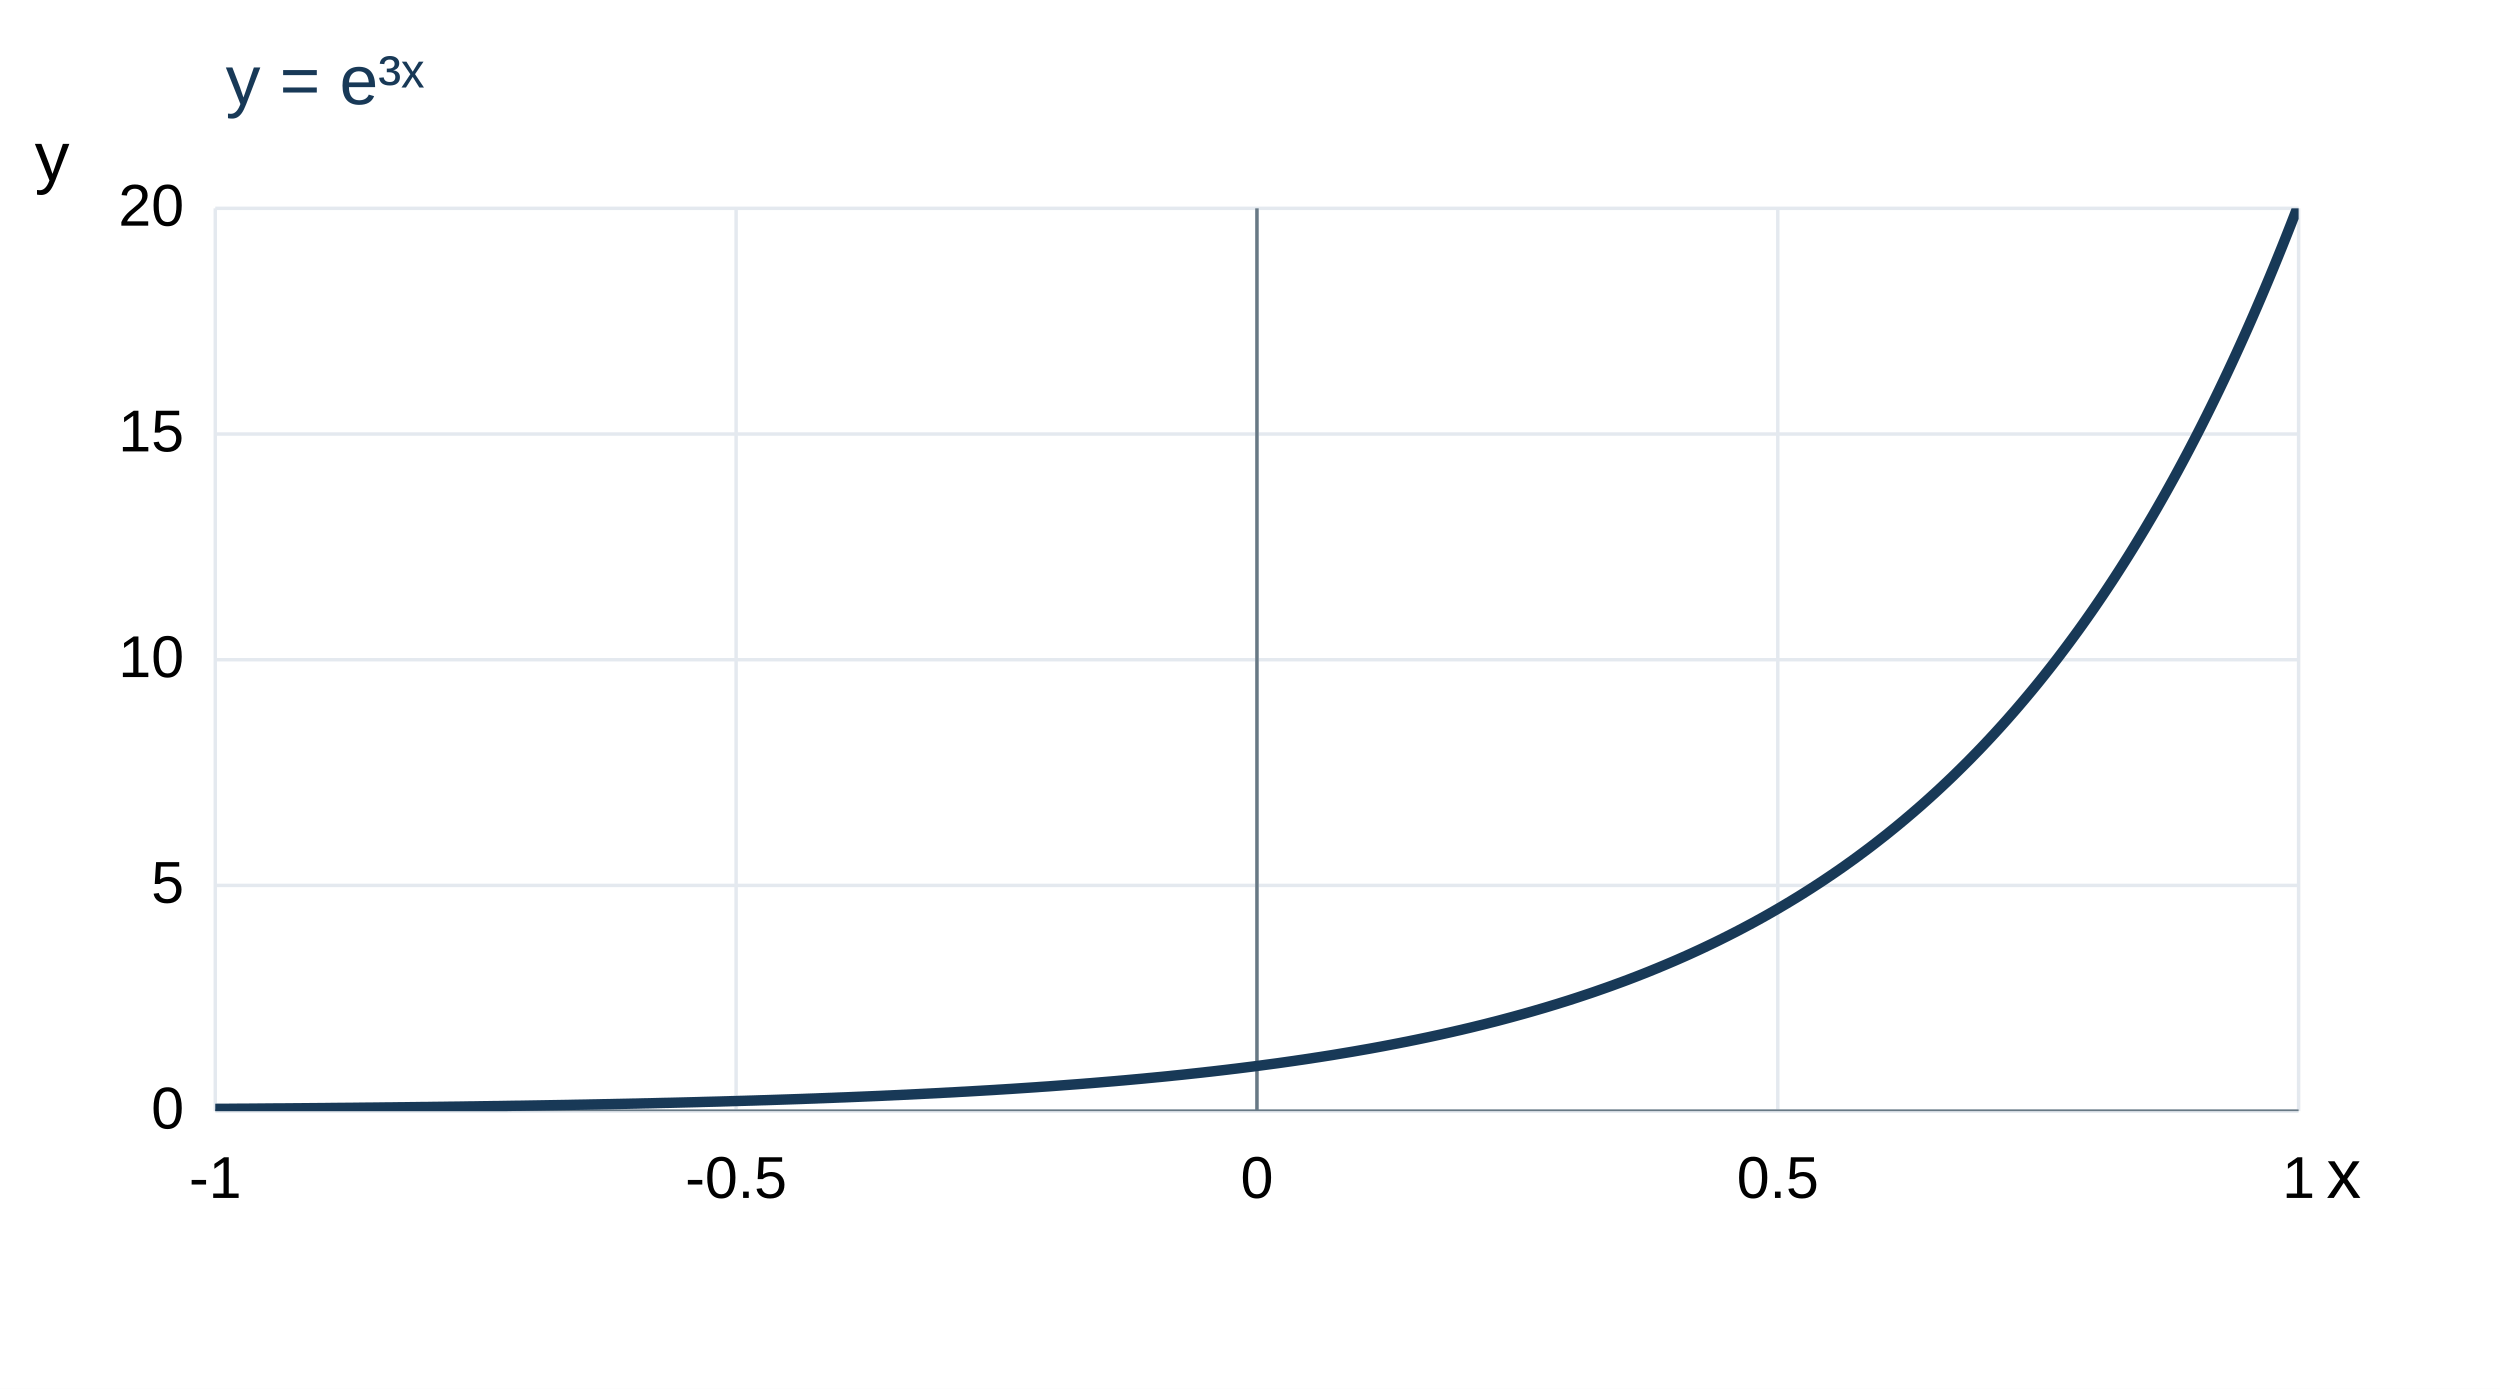
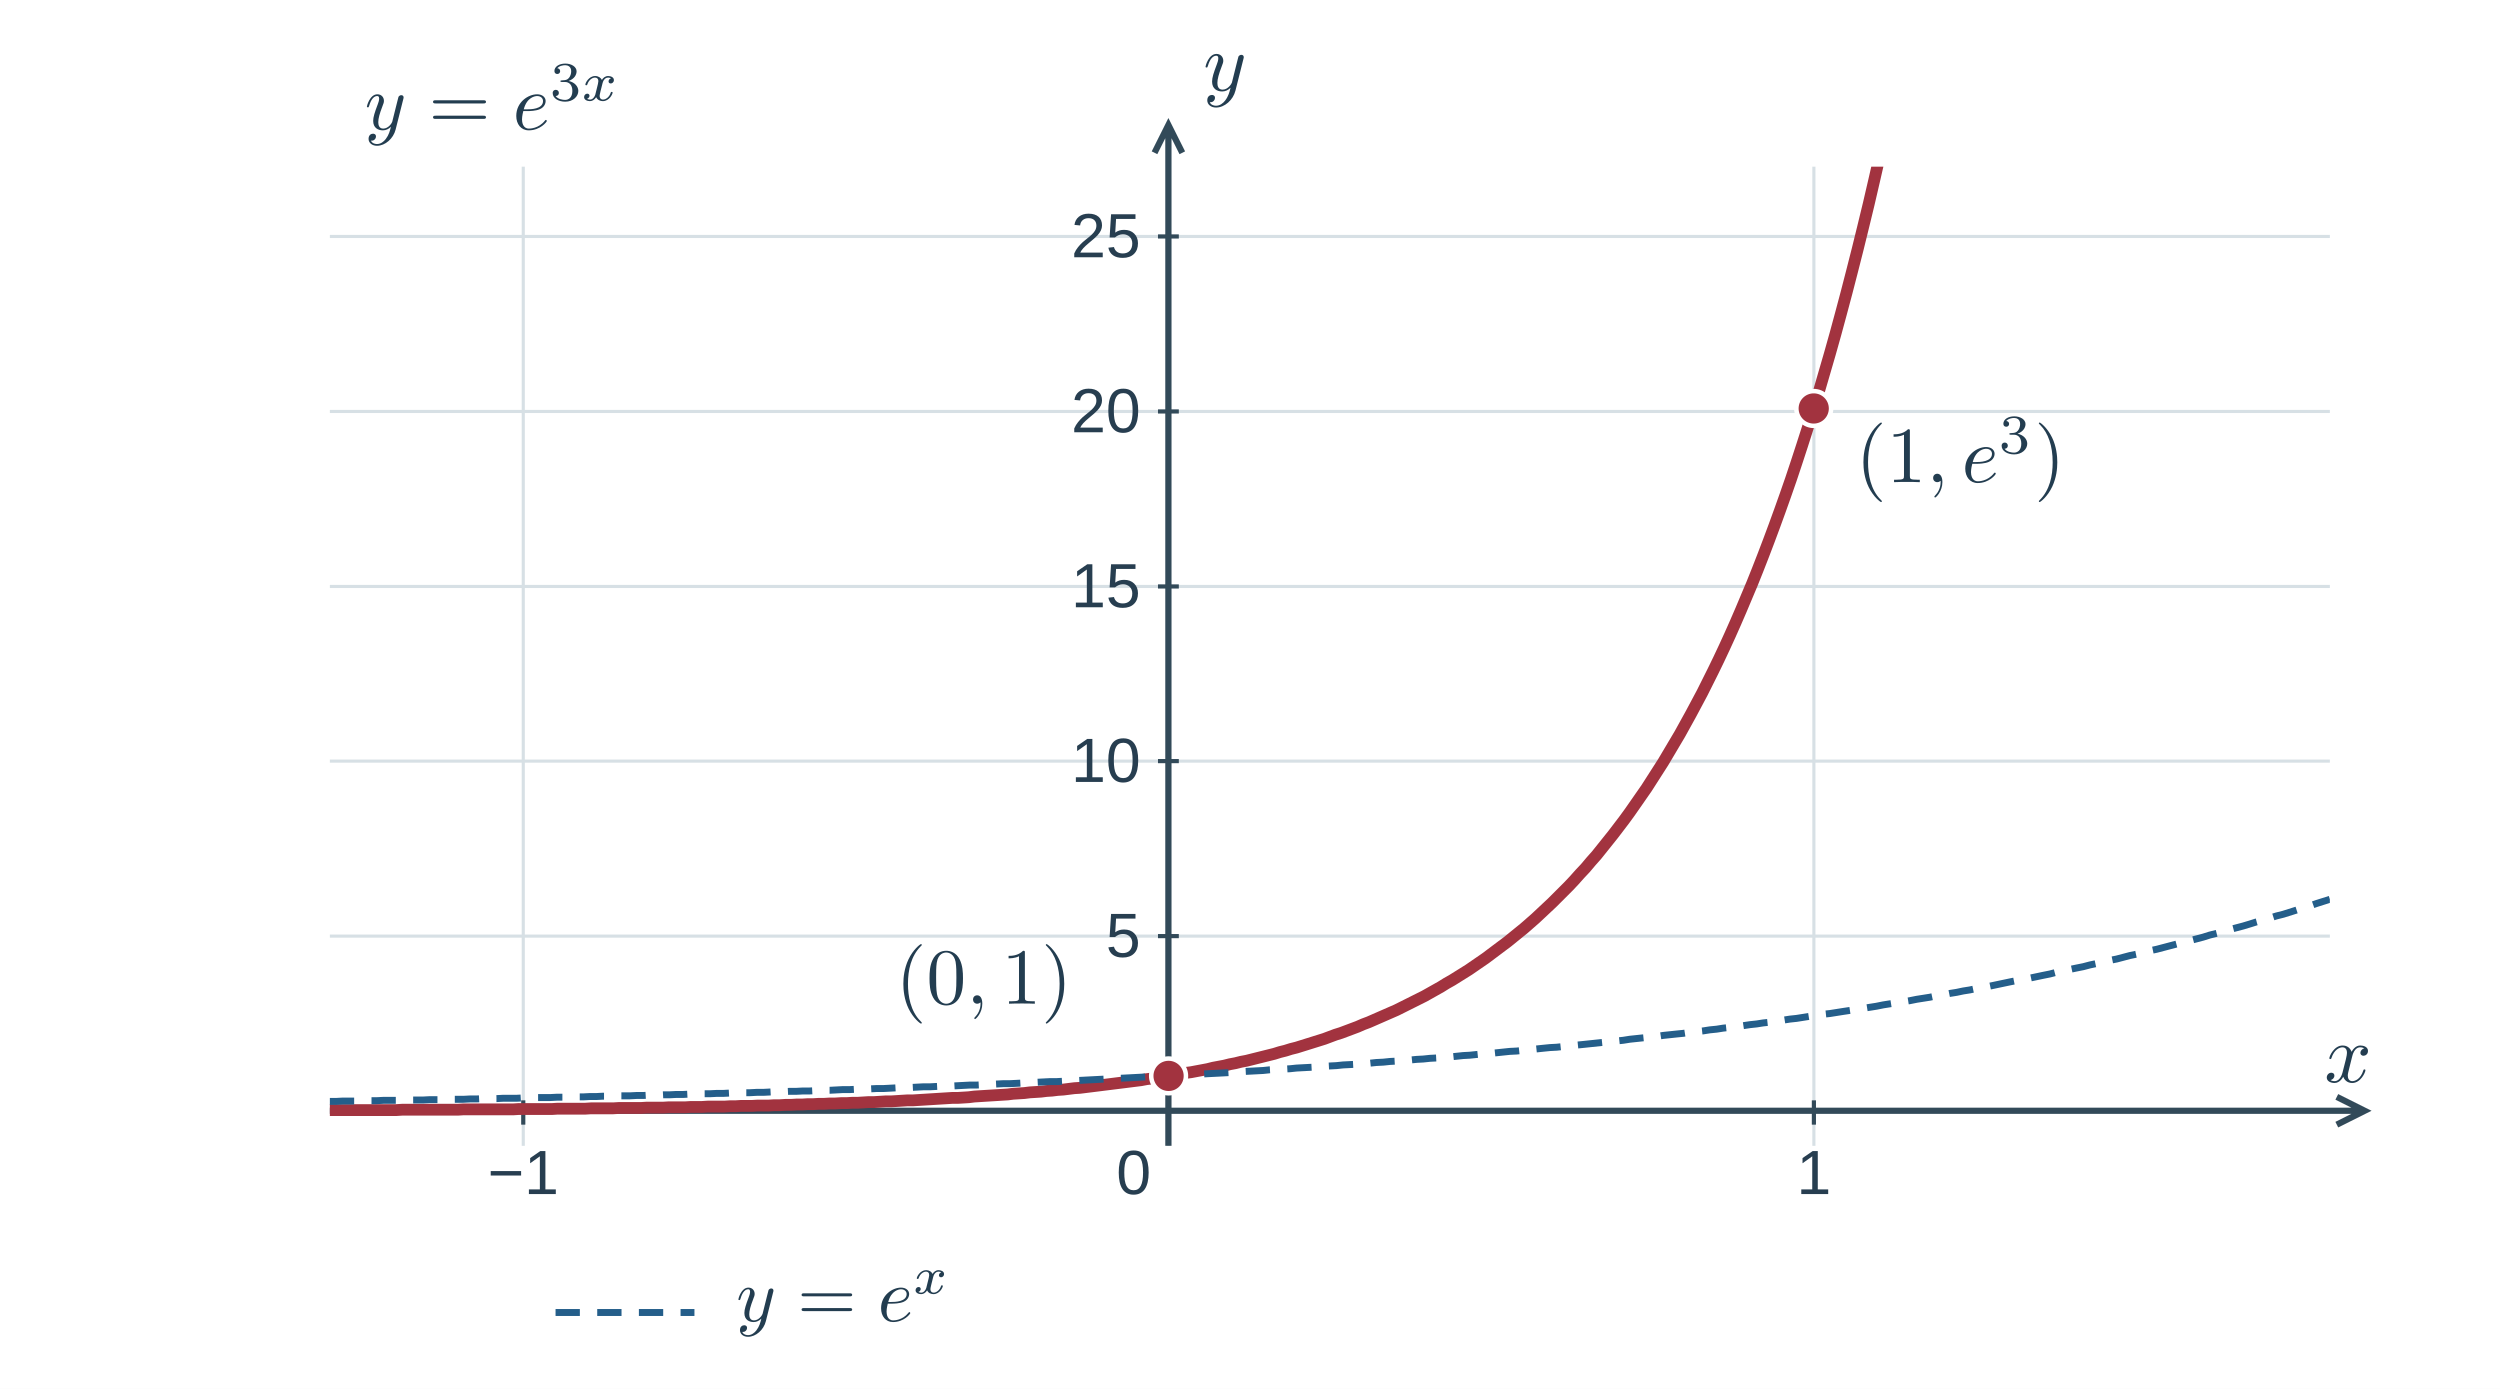
- <svg xmlns="http://www.w3.org/2000/svg" viewBox="0 0 720 400">
+ <svg xmlns="http://www.w3.org/2000/svg" xmlns:xlink="http://www.w3.org/1999/xlink" viewBox="0 0 720 400" role="img">
  <rect width="720" height="400" fill="white" />
  <defs>
    <clipPath id="plot">
-       <rect x="62" y="60" width="600" height="260" />
+       <rect x="95" y="48" width="576" height="282" />
    </clipPath>
  </defs>
-   <path d="M62.0 60 V320 M62 320.0 H662" stroke="#e4e9ef" />
-   <text x="62.0" y="345" text-anchor="middle" font-family="Arial" font-size="17">-1</text>
-   <text x="53" y="325.0" text-anchor="end" font-family="Arial" font-size="17">0</text>
-   <path d="M212.0 60 V320 M62 255.0 H662" stroke="#e4e9ef" />
-   <text x="212.0" y="345" text-anchor="middle" font-family="Arial" font-size="17">-0.5</text>
-   <text x="53" y="260.0" text-anchor="end" font-family="Arial" font-size="17">5</text>
-   <path d="M362.0 60 V320 M62 190.0 H662" stroke="#e4e9ef" />
-   <text x="362.0" y="345" text-anchor="middle" font-family="Arial" font-size="17">0</text>
-   <text x="53" y="195.0" text-anchor="end" font-family="Arial" font-size="17">10</text>
-   <path d="M512.0 60 V320 M62 125.0 H662" stroke="#e4e9ef" />
-   <text x="512.0" y="345" text-anchor="middle" font-family="Arial" font-size="17">0.5</text>
-   <text x="53" y="130.0" text-anchor="end" font-family="Arial" font-size="17">15</text>
-   <path d="M662.0 60 V320 M62 60.0 H662" stroke="#e4e9ef" />
-   <text x="662.0" y="345" text-anchor="middle" font-family="Arial" font-size="17">1</text>
-   <text x="53" y="65.0" text-anchor="end" font-family="Arial" font-size="17">20</text>
+   <path d="M150.7 48V330" stroke="#d7e0e5" stroke-width="0.9" fill="none" />
+   <path d="M336.5 48V330" stroke="#d7e0e5" stroke-width="0.9" fill="none" />
+   <path d="M522.4 48V330" stroke="#d7e0e5" stroke-width="0.9" fill="none" />
+   <path d="M95 319.9H671" stroke="#d7e0e5" stroke-width="0.9" fill="none" />
+   <path d="M95 269.6H671" stroke="#d7e0e5" stroke-width="0.9" fill="none" />
+   <path d="M95 219.2H671" stroke="#d7e0e5" stroke-width="0.9" fill="none" />
+   <path d="M95 168.9H671" stroke="#d7e0e5" stroke-width="0.9" fill="none" />
+   <path d="M95 118.5H671" stroke="#d7e0e5" stroke-width="0.9" fill="none" />
+   <path d="M95 68.1H671" stroke="#d7e0e5" stroke-width="0.9" fill="none" />
+   <path d="M95 319.9H681m-8 -4 8 4 -8 4M336.5 330V36m-4 8 4 -8 4 8" stroke="#324a59" stroke-width="1.8" fill="none" />
+   <path d="M150.7 316.9v7" stroke="#324a59" stroke-width="1.2" fill="none" />
+   <text x="150.7" y="343.9" text-anchor="middle" font-family="Arial, sans-serif" font-size="18" fill="#273e50">−1</text>
+   <path d="M336.5 316.9v7" stroke="#324a59" stroke-width="1.2" fill="none" />
+   <text x="326.5" y="343.9" text-anchor="middle" font-family="Arial, sans-serif" font-size="18" fill="#273e50">0</text>
+   <path d="M522.4 316.9v7" stroke="#324a59" stroke-width="1.2" fill="none" />
+   <text x="522.4" y="343.9" text-anchor="middle" font-family="Arial, sans-serif" font-size="18" fill="#273e50">1</text>
+   <path d="M333.5 269.6h6" stroke="#324a59" stroke-width="1.2" fill="none" />
+   <text x="328.5" y="275.6" text-anchor="end" font-family="Arial, sans-serif" font-size="18" fill="#273e50">5</text>
+   <path d="M333.5 219.2h6" stroke="#324a59" stroke-width="1.2" fill="none" />
+   <text x="328.5" y="225.2" text-anchor="end" font-family="Arial, sans-serif" font-size="18" fill="#273e50">10</text>
+   <path d="M333.5 168.9h6" stroke="#324a59" stroke-width="1.2" fill="none" />
+   <text x="328.5" y="174.9" text-anchor="end" font-family="Arial, sans-serif" font-size="18" fill="#273e50">15</text>
+   <path d="M333.5 118.5h6" stroke="#324a59" stroke-width="1.2" fill="none" />
+   <text x="328.5" y="124.5" text-anchor="end" font-family="Arial, sans-serif" font-size="18" fill="#273e50">20</text>
+   <path d="M333.5 68.1h6" stroke="#324a59" stroke-width="1.2" fill="none" />
+   <text x="328.5" y="74.1" text-anchor="end" font-family="Arial, sans-serif" font-size="18" fill="#273e50">25</text>
+   <svg x="669.4" y="301.1" width="12.6" height="10.8" viewBox="76.712 58.361 5.25 4.513" fill="#233d50">
+     <defs>
+       <path id="m30-g2-120" d="M3.328-3.009C3.387-3.268 3.616-4.184 4.314-4.184C4.364-4.184 4.603-4.184 4.812-4.055C4.533-4.005 4.334-3.756 4.334-3.517C4.334-3.357 4.443-3.168 4.712-3.168C4.932-3.168 5.25-3.347 5.25-3.746C5.25-4.264 4.663-4.403 4.324-4.403C3.746-4.403 3.397-3.875 3.278-3.646C3.029-4.304 2.491-4.403 2.202-4.403C1.166-4.403 .598-3.118 .598-2.869C.598-2.77 .697-2.77 .717-2.77C.797-2.77 .827-2.79 .847-2.879C1.186-3.935 1.843-4.184 2.182-4.184C2.371-4.184 2.72-4.095 2.72-3.517C2.72-3.208 2.55-2.54 2.182-1.146C2.022-.528 1.674-.11 1.235-.11C1.176-.11 .946-.11 .737-.239C.986-.289 1.205-.498 1.205-.777C1.205-1.046 .986-1.126 .837-1.126C.538-1.126 .289-.867 .289-.548C.289-.09 .787 .11 1.225 .11C1.883 .11 2.242-.588 2.271-.648C2.391-.279 2.75 .11 3.347 .11C4.374 .11 4.941-1.176 4.941-1.425C4.941-1.524 4.852-1.524 4.822-1.524C4.732-1.524 4.712-1.484 4.692-1.415C4.364-.349 3.686-.11 3.367-.11C2.979-.11 2.819-.428 2.819-.767C2.819-.986 2.879-1.205 2.989-1.644L3.328-3.009Z" />
+     </defs>
+     <g id="m30-page1">
+       <use x="76.712" y="62.765" xlink:href="#m30-g2-120" />
+     </g>
+   </svg>
+   <svg x="346.5" y="15.5" width="11.7" height="15.5" viewBox="76.712 58.361 4.882 6.446" fill="#233d50">
+     <defs>
+       <path id="m31-g2-121" d="M4.842-3.796C4.882-3.935 4.882-3.955 4.882-4.025C4.882-4.204 4.742-4.294 4.593-4.294C4.493-4.294 4.334-4.234 4.244-4.085C4.224-4.035 4.144-3.726 4.105-3.547C4.035-3.288 3.965-3.019 3.905-2.75L3.457-.956C3.417-.807 2.989-.11 2.331-.11C1.823-.11 1.714-.548 1.714-.917C1.714-1.375 1.883-1.993 2.222-2.869C2.381-3.278 2.421-3.387 2.421-3.587C2.421-4.035 2.102-4.403 1.604-4.403C.658-4.403 .289-2.959 .289-2.869C.289-2.77 .389-2.77 .408-2.77C.508-2.77 .518-2.79 .568-2.949C.837-3.885 1.235-4.184 1.574-4.184C1.654-4.184 1.823-4.184 1.823-3.866C1.823-3.616 1.724-3.357 1.654-3.168C1.255-2.112 1.076-1.544 1.076-1.076C1.076-.189 1.704 .11 2.291 .11C2.68 .11 3.019-.06 3.298-.339C3.168 .179 3.049 .667 2.65 1.196C2.391 1.534 2.012 1.823 1.554 1.823C1.415 1.823 .966 1.793 .797 1.405C.956 1.405 1.086 1.405 1.225 1.285C1.325 1.196 1.425 1.066 1.425 .877C1.425 .568 1.156 .528 1.056 .528C.827 .528 .498 .687 .498 1.176C.498 1.674 .936 2.042 1.554 2.042C2.58 2.042 3.606 1.136 3.885 .01L4.842-3.796Z" />
+     </defs>
+     <g id="m31-page2">
+       <use x="76.712" y="62.765" xlink:href="#m31-g2-121" />
+     </g>
+   </svg>
  <g clip-path="url(#plot)">
-     <path d="M62 320.0 H662 M362.0 320 V60" stroke="#687985" />
-     <polyline points="62.00,319.35 63.20,319.34 64.40,319.34 65.60,319.33 66.80,319.32 68.00,319.31 69.20,319.30 70.40,319.30 71.60,319.29 72.80,319.28 74.00,319.27 75.20,319.26 76.40,319.25 77.60,319.24 78.80,319.23 80.00,319.23 81.20,319.22 82.40,319.21 83.60,319.20 84.80,319.19 86.00,319.18 87.20,319.17 88.40,319.16 89.60,319.15 90.80,319.14 92.00,319.13 93.20,319.12 94.40,319.11 95.60,319.09 96.80,319.08 98.00,319.07 99.20,319.06 100.40,319.05 101.60,319.04 102.80,319.03 104.00,319.01 105.20,319.00 106.40,318.99 107.60,318.98 108.80,318.97 110.00,318.95 111.20,318.94 112.40,318.93 113.60,318.92 114.80,318.90 116.00,318.89 117.20,318.88 118.40,318.86 119.60,318.85 120.80,318.83 122.00,318.82 123.20,318.81 124.40,318.79 125.60,318.78 126.80,318.76 128.00,318.75 129.20,318.73 130.40,318.72 131.60,318.70 132.80,318.69 134.00,318.67 135.20,318.65 136.40,318.64 137.60,318.62 138.80,318.60 140.00,318.59 141.20,318.57 142.40,318.55 143.60,318.54 144.80,318.52 146.00,318.50 147.20,318.48 148.40,318.46 149.60,318.45 150.80,318.43 152.00,318.41 153.20,318.39 154.40,318.37 155.60,318.35 156.80,318.33 158.00,318.31 159.20,318.29 160.40,318.27 161.60,318.25 162.80,318.23 164.00,318.21 165.20,318.18 166.40,318.16 167.60,318.14 168.80,318.12 170.00,318.09 171.20,318.07 172.40,318.05 173.60,318.02 174.80,318.00 176.00,317.98 177.20,317.95 178.40,317.93 179.60,317.90 180.80,317.88 182.00,317.85 183.20,317.83 184.40,317.80 185.60,317.77 186.80,317.75 188.00,317.72 189.20,317.69 190.40,317.66 191.60,317.63 192.80,317.61 194.00,317.58 195.20,317.55 196.40,317.52 197.60,317.49 198.80,317.46 200.00,317.43 201.20,317.40 202.40,317.36 203.60,317.33 204.80,317.30 206.00,317.27 207.20,317.24 208.40,317.20 209.60,317.17 210.80,317.13 212.00,317.10 213.20,317.06 214.40,317.03 215.60,316.99 216.80,316.96 218.00,316.92 219.20,316.88 220.40,316.85 221.60,316.81 222.80,316.77 224.00,316.73 225.20,316.69 226.40,316.65 227.60,316.61 228.80,316.57 230.00,316.53 231.20,316.49 232.40,316.44 233.60,316.40 234.80,316.36 236.00,316.31 237.20,316.27 238.40,316.22 239.60,316.18 240.80,316.13 242.00,316.08 243.20,316.04 244.40,315.99 245.60,315.94 246.80,315.89 248.00,315.84 249.20,315.79 250.40,315.74 251.60,315.69 252.80,315.64 254.00,315.59 255.20,315.53 256.40,315.48 257.60,315.42 258.80,315.37 260.00,315.31 261.20,315.26 262.40,315.20 263.60,315.14 264.80,315.08 266.00,315.02 267.20,314.96 268.40,314.90 269.60,314.84 270.80,314.78 272.00,314.71 273.20,314.65 274.40,314.59 275.60,314.52 276.80,314.45 278.00,314.39 279.20,314.32 280.40,314.25 281.60,314.18 282.80,314.11 284.00,314.04 285.20,313.97 286.40,313.90 287.60,313.82 288.80,313.75 290.00,313.67 291.20,313.60 292.40,313.52 293.60,313.44 294.80,313.36 296.00,313.28 297.20,313.20 298.40,313.12 299.60,313.03 300.80,312.95 302.00,312.87 303.20,312.78 304.40,312.69 305.60,312.60 306.80,312.51 308.00,312.42 309.20,312.33 310.40,312.24 311.60,312.15 312.80,312.05 314.00,311.96 315.20,311.86 316.40,311.76 317.60,311.66 318.80,311.56 320.00,311.46 321.20,311.36 322.40,311.25 323.60,311.15 324.80,311.04 326.00,310.93 327.20,310.82 328.40,310.71 329.60,310.60 330.80,310.48 332.00,310.37 333.20,310.25 334.40,310.14 335.60,310.02 336.80,309.90 338.00,309.77 339.20,309.65 340.40,309.53 341.60,309.40 342.80,309.27 344.00,309.14 345.20,309.01 346.40,308.88 347.60,308.74 348.80,308.61 350.00,308.47 351.20,308.33 352.40,308.19 353.60,308.05 354.80,307.90 356.00,307.76 357.20,307.61 358.40,307.46 359.60,307.31 360.80,307.16 362.00,307.00 363.20,306.84 364.40,306.68 365.60,306.52 366.80,306.36 368.00,306.20 369.20,306.03 370.40,305.86 371.60,305.69 372.80,305.52 374.00,305.34 375.20,305.17 376.40,304.99 377.60,304.81 378.80,304.62 380.00,304.44 381.20,304.25 382.40,304.06 383.60,303.87 384.80,303.67 386.00,303.47 387.20,303.27 388.40,303.07 389.60,302.87 390.80,302.66 392.00,302.45 393.20,302.24 394.40,302.03 395.60,301.81 396.80,301.59 398.00,301.37 399.20,301.14 400.40,300.91 401.60,300.68 402.80,300.45 404.00,300.21 405.20,299.98 406.40,299.73 407.60,299.49 408.80,299.24 410.00,298.99 411.20,298.74 412.40,298.48 413.60,298.22 414.80,297.96 416.00,297.69 417.20,297.42 418.40,297.15 419.60,296.87 420.80,296.60 422.00,296.31 423.20,296.03 424.40,295.74 425.60,295.44 426.80,295.15 428.00,294.85 429.20,294.54 430.40,294.24 431.60,293.93 432.80,293.61 434.00,293.29 435.20,292.97 436.40,292.64 437.60,292.31 438.80,291.98 440.00,291.64 441.20,291.30 442.40,290.95 443.60,290.60 444.80,290.25 446.00,289.89 447.20,289.52 448.40,289.16 449.60,288.78 450.80,288.41 452.00,288.03 453.20,287.64 454.40,287.25 455.60,286.85 456.80,286.45 458.00,286.05 459.20,285.64 460.40,285.22 461.60,284.80 462.80,284.38 464.00,283.95 465.20,283.51 466.40,283.07 467.60,282.63 468.80,282.18 470.00,281.72 471.20,281.26 472.40,280.79 473.60,280.32 474.80,279.84 476.00,279.35 477.20,278.86 478.40,278.36 479.60,277.86 480.80,277.35 482.00,276.84 483.20,276.32 484.40,275.79 485.60,275.26 486.80,274.72 488.00,274.17 489.20,273.62 490.40,273.06 491.60,272.49 492.80,271.92 494.00,271.34 495.20,270.75 496.40,270.15 497.60,269.55 498.80,268.94 500.00,268.33 501.20,267.70 502.40,267.07 503.60,266.43 504.80,265.79 506.00,265.13 507.20,264.47 508.40,263.80 509.60,263.12 510.80,262.43 512.00,261.74 513.20,261.03 514.40,260.32 515.60,259.60 516.80,258.87 518.00,258.14 519.20,257.39 520.40,256.63 521.60,255.87 522.80,255.09 524.00,254.31 525.20,253.52 526.40,252.71 527.60,251.90 528.80,251.08 530.00,250.25 531.20,249.41 532.40,248.55 533.60,247.69 534.80,246.82 536.00,245.93 537.20,245.04 538.40,244.14 539.60,243.22 540.80,242.29 542.00,241.35 543.20,240.41 544.40,239.44 545.60,238.47 546.80,237.49 548.00,236.49 549.20,235.48 550.40,234.46 551.60,233.43 552.80,232.39 554.00,231.33 555.20,230.26 556.40,229.17 557.60,228.08 558.80,226.97 560.00,225.84 561.20,224.71 562.40,223.56 563.60,222.39 564.80,221.21 566.00,220.02 567.20,218.82 568.40,217.59 569.60,216.36 570.80,215.11 572.00,213.84 573.20,212.56 574.40,211.26 575.60,209.95 576.80,208.62 578.00,207.28 579.20,205.91 580.40,204.54 581.60,203.14 582.80,201.73 584.00,200.30 585.20,198.86 586.40,197.40 587.60,195.92 588.80,194.42 590.00,192.90 591.20,191.37 592.40,189.82 593.60,188.24 594.80,186.65 596.00,185.04 597.20,183.41 598.40,181.77 599.60,180.10 600.80,178.41 602.00,176.70 603.20,174.97 604.40,173.22 605.60,171.45 606.80,169.65 608.00,167.84 609.20,166.00 610.40,164.14 611.60,162.26 612.80,160.36 614.00,158.43 615.20,156.48 616.40,154.50 617.60,152.51 618.80,150.48 620.00,148.44 621.20,146.37 622.40,144.27 623.60,142.15 624.80,140.00 626.00,137.83 627.20,135.63 628.40,133.40 629.60,131.15 630.80,128.87 632.00,126.56 633.20,124.23 634.40,121.86 635.60,119.47 636.80,117.05 638.00,114.60 639.20,112.12 640.40,109.61 641.60,107.07 642.80,104.50 644.00,101.90 645.20,99.27 646.40,96.60 647.60,93.91 648.80,91.18 650.00,88.41 651.20,85.62 652.40,82.79 653.60,79.93 654.80,77.03 656.00,74.09 657.20,71.13 658.40,68.12 659.60,65.08 660.80,62.00 662.00,58.89" fill="none" stroke="#183957" stroke-width="3" />
+     <path d="M95.0 319.7 L96.6 319.7 L98.2 319.7 L99.8 319.7 L101.4 319.7 L103.0 319.7 L104.6 319.7 L106.2 319.7 L107.8 319.7 L109.4 319.7 L111.0 319.7 L112.6 319.7 L114.2 319.7 L115.8 319.6 L117.4 319.6 L119.0 319.6 L120.6 319.6 L122.2 319.6 L123.8 319.6 L125.4 319.6 L127.0 319.6 L128.6 319.6 L130.2 319.6 L131.8 319.6 L133.4 319.5 L135.0 319.5 L136.6 319.5 L138.2 319.5 L139.8 319.5 L141.4 319.5 L143.0 319.5 L144.6 319.5 L146.2 319.5 L147.8 319.5 L149.4 319.4 L151.0 319.4 L152.6 319.4 L154.2 319.4 L155.8 319.4 L157.4 319.4 L159.0 319.4 L160.6 319.3 L162.2 319.3 L163.8 319.3 L165.4 319.3 L167.0 319.3 L168.6 319.3 L170.2 319.2 L171.8 319.2 L173.4 319.2 L175.0 319.2 L176.6 319.2 L178.2 319.1 L179.8 319.1 L181.4 319.1 L183.0 319.1 L184.6 319.1 L186.2 319.0 L187.8 319.0 L189.4 319.0 L191.0 319.0 L192.6 318.9 L194.2 318.9 L195.8 318.9 L197.4 318.9 L199.0 318.8 L200.6 318.8 L202.2 318.8 L203.8 318.7 L205.4 318.7 L207.0 318.7 L208.6 318.7 L210.2 318.6 L211.8 318.6 L213.4 318.5 L215.0 318.5 L216.6 318.5 L218.2 318.4 L219.8 318.4 L221.4 318.4 L223.0 318.3 L224.6 318.3 L226.2 318.2 L227.8 318.2 L229.4 318.1 L231.0 318.1 L232.6 318.0 L234.2 318.0 L235.8 317.9 L237.4 317.9 L239.0 317.8 L240.6 317.8 L242.2 317.7 L243.8 317.7 L245.4 317.6 L247.0 317.6 L248.6 317.5 L250.2 317.4 L251.8 317.4 L253.4 317.3 L255.0 317.2 L256.6 317.2 L258.2 317.1 L259.8 317.0 L261.4 316.9 L263.0 316.9 L264.6 316.8 L266.2 316.7 L267.8 316.6 L269.4 316.5 L271.0 316.4 L272.6 316.3 L274.2 316.2 L275.8 316.2 L277.4 316.1 L279.0 316.0 L280.6 315.8 L282.2 315.7 L283.8 315.6 L285.4 315.5 L287.0 315.4 L288.6 315.3 L290.2 315.2 L291.8 315.0 L293.4 314.9 L295.0 314.8 L296.6 314.6 L298.2 314.5 L299.8 314.4 L301.4 314.2 L303.0 314.1 L304.6 313.9 L306.2 313.8 L307.8 313.6 L309.4 313.4 L311.0 313.3 L312.6 313.1 L314.2 312.9 L315.8 312.7 L317.4 312.5 L319.0 312.3 L320.6 312.1 L322.2 311.9 L323.8 311.7 L325.4 311.5 L327.0 311.3 L328.6 311.1 L330.2 310.8 L331.8 310.6 L333.4 310.4 L335.0 310.1 L336.6 309.8 L338.2 309.6 L339.8 309.3 L341.4 309.0 L343.0 308.8 L344.6 308.5 L346.2 308.2 L347.8 307.9 L349.4 307.5 L351.0 307.2 L352.6 306.9 L354.2 306.5 L355.8 306.2 L357.4 305.8 L359.0 305.5 L360.6 305.1 L362.2 304.7 L363.8 304.3 L365.4 303.9 L367.0 303.5 L368.6 303.0 L370.2 302.6 L371.8 302.1 L373.4 301.7 L375.0 301.2 L376.6 300.7 L378.2 300.2 L379.8 299.7 L381.4 299.2 L383.0 298.6 L384.6 298.0 L386.2 297.5 L387.8 296.9 L389.4 296.3 L391.0 295.7 L392.6 295.0 L394.2 294.4 L395.8 293.7 L397.4 293.0 L399.0 292.3 L400.6 291.6 L402.2 290.9 L403.8 290.1 L405.4 289.3 L407.0 288.5 L408.6 287.7 L410.2 286.9 L411.8 286.0 L413.4 285.1 L415.0 284.2 L416.6 283.2 L418.2 282.3 L419.8 281.3 L421.4 280.3 L423.0 279.3 L424.6 278.2 L426.2 277.1 L427.8 276.0 L429.4 274.8 L431.0 273.6 L432.6 272.4 L434.2 271.2 L435.8 269.9 L437.4 268.6 L439.0 267.3 L440.6 265.9 L442.2 264.5 L443.8 263.0 L445.4 261.5 L447.0 260.0 L448.6 258.4 L450.2 256.8 L451.8 255.2 L453.4 253.5 L455.0 251.7 L456.6 250.0 L458.2 248.1 L459.8 246.3 L461.4 244.3 L463.0 242.3 L464.6 240.3 L466.2 238.2 L467.8 236.1 L469.4 233.9 L471.0 231.6 L472.6 229.3 L474.2 227.0 L475.8 224.5 L477.4 222.0 L479.0 219.5 L480.6 216.8 L482.2 214.1 L483.8 211.4 L485.4 208.5 L487.0 205.6 L488.6 202.6 L490.2 199.6 L491.8 196.4 L493.4 193.2 L495.0 189.9 L496.6 186.5 L498.2 183.0 L499.8 179.4 L501.4 175.7 L503.0 171.9 L504.6 168.1 L506.2 164.1 L507.8 160.0 L509.4 155.8 L511.0 151.5 L512.6 147.1 L514.2 142.6 L515.8 138.0 L517.4 133.2 L519.0 128.3 L520.6 123.3 L522.2 118.1 L523.8 112.9 L525.4 107.4 L527.0 101.9 L528.6 96.2 L530.2 90.3 L531.8 84.3 L533.4 78.1 L535.0 71.8 L536.6 65.3 L538.2 58.7 L539.8 51.8 L541.4 44.8 L543.0 37.6 L544.6 30.2 L546.2 22.6 L547.8 14.9 L549.4 6.9 L551.0 -1.3 L552.6 -9.7 L554.2 -18.3 L555.8 -27.2 L557.4 -36.3 L559.0 -45.6 L560.6 -55.2 L562.2 -65.0 L563.8 -75.1 L565.4 -85.4 L567.0 -96.0 L568.6 -106.9 L570.2 -118.1 L571.8 -129.5 L573.4 -141.3 L575.0 -153.4 L576.6 -165.7 L578.2 -178.5 L579.8 -191.5 L581.4 -204.9 L583.0 -218.6 L584.6 -232.7 L586.2 -247.2 L587.8 -262.0 L589.4 -277.2 L591.0 -292.9 L592.6 -308.9 L594.2 -325.4 L595.8 -342.3 L597.4 -359.6 L599.0 -377.4 L600.6 -395.6 L602.2 -414.3 L603.8 -433.6 L605.4 -453.3 L607.0 -473.5 L608.6 -494.3 L610.2 -515.6 L611.8 -537.4 L613.4 -559.9 L615.0 -582.9 L616.6 -606.5 L618.2 -630.8 L619.8 -655.7 L621.4 -681.2 L623.0 -707.4 L624.6 -734.3 L626.2 -761.9 L627.8 -790.2 L629.4 -819.2 L631.0 -849.0 L632.6 -879.6 L634.2 -911.0 L635.8 -943.2 L637.4 -976.3 L639.0 -1010.2 L640.6 -1045.0 L642.2 -1080.7 L643.8 -1117.4 L645.4 -1155.0 L647.0 -1193.6 L648.6 -1233.2 L650.2 -1273.9 L651.8 -1315.6 L653.4 -1358.4 L655.0 -1402.3 L656.6 -1447.4 L658.2 -1493.6 L659.8 -1541.1 L661.4 -1589.8 L663.0 -1639.8 L664.6 -1691.0 L666.2 -1743.7 L667.8 -1797.7 L669.4 -1853.1 L671.0 -1910.0" stroke="#a2333f" stroke-width="3.4" fill="none" />
  </g>
-   <text x="65" y="30" font-family="Arial" font-size="20" fill="#183957">y = e³ˣ</text>
-   <text x="670" y="345" font-family="Arial" font-size="20">x</text>
-   <text x="10" y="52" font-family="Arial" font-size="20">y</text>
+   <g clip-path="url(#plot)">
+     <path d="M95.0 317.2 L96.9 317.2 L98.8 317.1 L100.8 317.1 L102.7 317.1 L104.6 317.0 L106.5 317.0 L108.4 317.0 L110.4 316.9 L112.3 316.9 L114.2 316.9 L116.1 316.9 L118.0 316.8 L120.0 316.8 L121.9 316.8 L123.8 316.7 L125.7 316.7 L127.6 316.7 L129.6 316.6 L131.5 316.6 L133.4 316.6 L135.3 316.5 L137.2 316.5 L139.2 316.4 L141.1 316.4 L143.0 316.4 L144.9 316.3 L146.8 316.3 L148.8 316.3 L150.7 316.2 L152.6 316.2 L154.5 316.1 L156.4 316.1 L158.4 316.1 L160.3 316.0 L162.2 316.0 L164.1 315.9 L166.0 315.9 L168.0 315.9 L169.9 315.8 L171.8 315.8 L173.7 315.7 L175.6 315.7 L177.6 315.6 L179.5 315.6 L181.4 315.6 L183.3 315.5 L185.2 315.5 L187.2 315.4 L189.1 315.4 L191.0 315.3 L192.9 315.3 L194.8 315.2 L196.8 315.2 L198.7 315.1 L200.6 315.1 L202.5 315.0 L204.4 315.0 L206.4 314.9 L208.3 314.9 L210.2 314.8 L212.1 314.8 L214.0 314.7 L216.0 314.7 L217.9 314.6 L219.8 314.6 L221.7 314.5 L223.6 314.4 L225.6 314.4 L227.5 314.3 L229.4 314.3 L231.3 314.2 L233.2 314.2 L235.2 314.1 L237.1 314.0 L239.0 314.0 L240.9 313.9 L242.8 313.8 L244.8 313.8 L246.7 313.7 L248.6 313.7 L250.5 313.6 L252.4 313.5 L254.4 313.5 L256.3 313.4 L258.2 313.3 L260.1 313.3 L262.0 313.2 L264.0 313.1 L265.9 313.0 L267.8 313.0 L269.7 312.9 L271.6 312.8 L273.6 312.8 L275.5 312.7 L277.4 312.6 L279.3 312.5 L281.2 312.5 L283.2 312.4 L285.1 312.3 L287.0 312.2 L288.9 312.1 L290.8 312.1 L292.8 312.0 L294.7 311.9 L296.6 311.8 L298.5 311.7 L300.4 311.6 L302.4 311.5 L304.3 311.5 L306.2 311.4 L308.1 311.3 L310.0 311.2 L312.0 311.1 L313.9 311.0 L315.8 310.9 L317.7 310.8 L319.6 310.7 L321.6 310.6 L323.5 310.5 L325.4 310.4 L327.3 310.3 L329.2 310.2 L331.2 310.1 L333.1 310.0 L335.0 309.9 L336.9 309.8 L338.8 309.7 L340.8 309.6 L342.7 309.5 L344.6 309.4 L346.5 309.3 L348.4 309.2 L350.4 309.1 L352.3 309.0 L354.2 308.9 L356.1 308.7 L358.0 308.6 L360.0 308.5 L361.9 308.4 L363.8 308.3 L365.7 308.1 L367.6 308.0 L369.6 307.9 L371.5 307.8 L373.4 307.6 L375.3 307.5 L377.2 307.4 L379.2 307.3 L381.1 307.1 L383.0 307.0 L384.9 306.9 L386.8 306.7 L388.8 306.6 L390.7 306.5 L392.6 306.3 L394.5 306.2 L396.4 306.0 L398.4 305.9 L400.3 305.7 L402.2 305.6 L404.1 305.4 L406.0 305.3 L408.0 305.1 L409.9 305.0 L411.8 304.8 L413.7 304.7 L415.6 304.5 L417.6 304.4 L419.5 304.2 L421.4 304.0 L423.3 303.9 L425.2 303.7 L427.2 303.5 L429.1 303.4 L431.0 303.2 L432.9 303.0 L434.8 302.8 L436.8 302.7 L438.7 302.5 L440.6 302.3 L442.5 302.1 L444.4 301.9 L446.4 301.7 L448.3 301.6 L450.2 301.4 L452.1 301.2 L454.0 301.0 L456.0 300.8 L457.9 300.6 L459.8 300.4 L461.7 300.2 L463.6 300.0 L465.6 299.8 L467.5 299.6 L469.4 299.3 L471.3 299.1 L473.2 298.9 L475.2 298.7 L477.1 298.5 L479.0 298.2 L480.9 298.0 L482.8 297.8 L484.8 297.6 L486.7 297.3 L488.6 297.1 L490.5 296.9 L492.4 296.6 L494.4 296.4 L496.3 296.1 L498.2 295.9 L500.1 295.6 L502.0 295.4 L504.0 295.1 L505.9 294.9 L507.8 294.6 L509.7 294.4 L511.6 294.1 L513.6 293.8 L515.5 293.5 L517.4 293.3 L519.3 293.0 L521.2 292.7 L523.2 292.4 L525.1 292.1 L527.0 291.9 L528.9 291.6 L530.8 291.3 L532.8 291.0 L534.7 290.7 L536.6 290.4 L538.5 290.1 L540.4 289.8 L542.4 289.4 L544.3 289.1 L546.2 288.8 L548.1 288.5 L550.0 288.2 L552.0 287.8 L553.9 287.5 L555.8 287.2 L557.7 286.8 L559.6 286.5 L561.6 286.1 L563.5 285.8 L565.4 285.4 L567.3 285.1 L569.2 284.7 L571.2 284.3 L573.1 284.0 L575.0 283.6 L576.9 283.2 L578.8 282.8 L580.8 282.4 L582.7 282.1 L584.6 281.7 L586.5 281.3 L588.4 280.9 L590.4 280.5 L592.3 280.0 L594.2 279.6 L596.1 279.2 L598.0 278.8 L600.0 278.4 L601.9 277.9 L603.8 277.5 L605.7 277.1 L607.6 276.6 L609.6 276.2 L611.5 275.7 L613.4 275.2 L615.3 274.8 L617.2 274.3 L619.2 273.8 L621.1 273.4 L623.0 272.9 L624.9 272.4 L626.8 271.9 L628.8 271.4 L630.7 270.9 L632.6 270.4 L634.5 269.9 L636.4 269.3 L638.4 268.8 L640.3 268.3 L642.2 267.7 L644.1 267.2 L646.0 266.7 L648.0 266.1 L649.9 265.5 L651.8 265.0 L653.7 264.4 L655.6 263.8 L657.6 263.3 L659.5 262.7 L661.4 262.1 L663.3 261.5 L665.2 260.9 L667.2 260.2 L669.1 259.6 L671.0 259.0" stroke="#245e8a" stroke-width="2" fill="none" stroke-dasharray="7 5" />
+   </g>
+   <path d="M160 378h40" stroke="#245e8a" stroke-width="2" fill="none" stroke-dasharray="7 5" />
+   <svg x="212.0" y="365.8" width="59.9" height="19.2" viewBox="76.712 56.074 27.23 8.733" fill="#233d50">
+     <defs>
+       <path id="m39-g4-61" d="M6.844-3.258C6.994-3.258 7.183-3.258 7.183-3.457S6.994-3.656 6.854-3.656H.887C.747-3.656 .558-3.656 .558-3.457S.747-3.258 .897-3.258H6.844ZM6.854-1.325C6.994-1.325 7.183-1.325 7.183-1.524S6.994-1.724 6.844-1.724H.897C.747-1.724 .558-1.724 .558-1.524S.747-1.325 .887-1.325H6.854Z" />
+       <path id="m39-g3-120" d="M1.736-.739C1.667-.502 1.437-.126 1.081-.126C1.06-.126 .851-.126 .704-.223C.99-.314 1.011-.565 1.011-.607C1.011-.76 .893-.865 .732-.865C.537-.865 .335-.697 .335-.439C.335-.091 .725 .07 1.067 .07C1.388 .07 1.674-.133 1.848-.425C2.015-.056 2.399 .07 2.678 .07C3.48 .07 3.905-.802 3.905-.997C3.905-1.088 3.815-1.088 3.794-1.088C3.696-1.088 3.689-1.053 3.661-.969C3.515-.488 3.096-.126 2.706-.126C2.427-.126 2.28-.314 2.28-.579C2.28-.76 2.448-1.395 2.643-2.169C2.783-2.706 3.096-2.88 3.327-2.88C3.34-2.88 3.557-2.88 3.703-2.783C3.48-2.72 3.396-2.525 3.396-2.399C3.396-2.246 3.515-2.141 3.675-2.141S4.066-2.273 4.066-2.566C4.066-2.957 3.619-3.075 3.34-3.075C2.992-3.075 2.713-2.845 2.559-2.58C2.434-2.866 2.113-3.075 1.723-3.075C.941-3.075 .495-2.218 .495-2.008C.495-1.918 .593-1.918 .614-1.918C.704-1.918 .711-1.946 .746-2.036C.921-2.58 1.36-2.88 1.702-2.88C1.932-2.88 2.12-2.755 2.12-2.42C2.12-2.28 2.036-1.932 1.974-1.695L1.736-.739Z" />
+       <path id="m39-g2-101" d="M1.863-2.301C2.152-2.301 2.889-2.321 3.387-2.531C4.085-2.829 4.134-3.417 4.134-3.557C4.134-3.995 3.756-4.403 3.068-4.403C1.963-4.403 .458-3.437 .458-1.694C.458-.677 1.046 .11 2.022 .11C3.447 .11 4.284-.946 4.284-1.066C4.284-1.126 4.224-1.196 4.164-1.196C4.115-1.196 4.095-1.176 4.035-1.096C3.248-.11 2.162-.11 2.042-.11C1.265-.11 1.176-.946 1.176-1.265C1.176-1.385 1.186-1.694 1.335-2.301H1.863ZM1.395-2.521C1.783-4.035 2.809-4.184 3.068-4.184C3.537-4.184 3.806-3.895 3.806-3.557C3.806-2.521 2.212-2.521 1.803-2.521H1.395Z" />
+       <path id="m39-g2-121" d="M4.842-3.796C4.882-3.935 4.882-3.955 4.882-4.025C4.882-4.204 4.742-4.294 4.593-4.294C4.493-4.294 4.334-4.234 4.244-4.085C4.224-4.035 4.144-3.726 4.105-3.547C4.035-3.288 3.965-3.019 3.905-2.75L3.457-.956C3.417-.807 2.989-.11 2.331-.11C1.823-.11 1.714-.548 1.714-.917C1.714-1.375 1.883-1.993 2.222-2.869C2.381-3.278 2.421-3.387 2.421-3.587C2.421-4.035 2.102-4.403 1.604-4.403C.658-4.403 .289-2.959 .289-2.869C.289-2.77 .389-2.77 .408-2.77C.508-2.77 .518-2.79 .568-2.949C.837-3.885 1.235-4.184 1.574-4.184C1.654-4.184 1.823-4.184 1.823-3.866C1.823-3.616 1.724-3.357 1.654-3.168C1.255-2.112 1.076-1.544 1.076-1.076C1.076-.189 1.704 .11 2.291 .11C2.68 .11 3.019-.06 3.298-.339C3.168 .179 3.049 .667 2.65 1.196C2.391 1.534 2.012 1.823 1.554 1.823C1.415 1.823 .966 1.793 .797 1.405C.956 1.405 1.086 1.405 1.225 1.285C1.325 1.196 1.425 1.066 1.425 .877C1.425 .568 1.156 .528 1.056 .528C.827 .528 .498 .687 .498 1.176C.498 1.674 .936 2.042 1.554 2.042C2.58 2.042 3.606 1.136 3.885 .01L4.842-3.796Z" />
+     </defs>
+     <g id="m39-page8">
+       <use x="76.712" y="62.765" xlink:href="#m39-g2-121" />
+       <use x="84.722" y="62.765" xlink:href="#m39-g4-61" />
+       <use x="95.238" y="62.765" xlink:href="#m39-g2-101" />
+       <use x="99.877" y="59.149" xlink:href="#m39-g3-120" />
+     </g>
+   </svg>
+   <circle cx="336.55" cy="309.86" r="5" fill="#a2333f" stroke="white" stroke-width="1.3" />
+   <circle cx="522.35" cy="117.64" r="5" fill="#a2333f" stroke="white" stroke-width="1.3" />
+   <svg x="257.9" y="271.9" width="48.6" height="22.9" viewBox="76.712 55.293 21.144 9.963" fill="#233d50">
+     <defs>
+       <path id="m42-g2-59" d="M2.022-.01C2.022-.667 1.773-1.056 1.385-1.056C1.056-1.056 .857-.807 .857-.528C.857-.259 1.056 0 1.385 0C1.504 0 1.634-.04 1.733-.13C1.763-.149 1.773-.159 1.783-.159S1.803-.149 1.803-.01C1.803 .727 1.455 1.325 1.126 1.654C1.016 1.763 1.016 1.783 1.016 1.813C1.016 1.883 1.066 1.923 1.116 1.923C1.225 1.923 2.022 1.156 2.022-.01Z" />
+       <path id="m42-g4-40" d="M3.298 2.391C3.298 2.361 3.298 2.341 3.128 2.172C1.883 .917 1.564-.966 1.564-2.491C1.564-4.224 1.943-5.958 3.168-7.203C3.298-7.323 3.298-7.342 3.298-7.372C3.298-7.442 3.258-7.472 3.198-7.472C3.098-7.472 2.202-6.795 1.614-5.529C1.106-4.433 .986-3.328 .986-2.491C.986-1.714 1.096-.508 1.644 .618C2.242 1.843 3.098 2.491 3.198 2.491C3.258 2.491 3.298 2.461 3.298 2.391Z" />
+       <path id="m42-g4-41" d="M2.879-2.491C2.879-3.268 2.77-4.473 2.222-5.599C1.624-6.824 .767-7.472 .667-7.472C.608-7.472 .568-7.432 .568-7.372C.568-7.342 .568-7.323 .757-7.143C1.733-6.157 2.301-4.573 2.301-2.491C2.301-.787 1.933 .966 .697 2.222C.568 2.341 .568 2.361 .568 2.391C.568 2.451 .608 2.491 .667 2.491C.767 2.491 1.664 1.813 2.252 .548C2.76-.548 2.879-1.654 2.879-2.491Z" />
+       <path id="m42-g4-48" d="M4.583-3.188C4.583-3.985 4.533-4.782 4.184-5.519C3.726-6.476 2.909-6.635 2.491-6.635C1.893-6.635 1.166-6.376 .757-5.45C.438-4.762 .389-3.985 .389-3.188C.389-2.441 .428-1.544 .837-.787C1.265 .02 1.993 .219 2.481 .219C3.019 .219 3.776 .01 4.214-.936C4.533-1.624 4.583-2.401 4.583-3.188ZM2.481 0C2.092 0 1.504-.249 1.325-1.205C1.215-1.803 1.215-2.72 1.215-3.308C1.215-3.945 1.215-4.603 1.295-5.141C1.484-6.326 2.232-6.416 2.481-6.416C2.809-6.416 3.467-6.237 3.656-5.25C3.756-4.692 3.756-3.935 3.756-3.308C3.756-2.56 3.756-1.883 3.646-1.245C3.497-.299 2.929 0 2.481 0Z" />
+       <path id="m42-g4-49" d="M2.929-6.376C2.929-6.615 2.929-6.635 2.7-6.635C2.082-5.998 1.205-5.998 .887-5.998V-5.689C1.086-5.689 1.674-5.689 2.192-5.948V-.787C2.192-.428 2.162-.309 1.265-.309H.946V0C1.295-.03 2.162-.03 2.56-.03S3.826-.03 4.174 0V-.309H3.856C2.959-.309 2.929-.418 2.929-.787V-6.376Z" />
+     </defs>
+     <g id="m42-page6">
+       <use x="76.712" y="62.765" xlink:href="#m42-g4-40" />
+       <use x="80.587" y="62.765" xlink:href="#m42-g4-48" />
+       <use x="85.568" y="62.765" xlink:href="#m42-g2-59" />
+       <use x="89.996" y="62.765" xlink:href="#m42-g4-49" />
+       <use x="94.977" y="62.765" xlink:href="#m42-g4-41" />
+     </g>
+   </svg>
+   <svg x="534.4" y="119.9" width="58.1" height="24.7" viewBox="76.712 54.519 25.271 10.737" fill="#233d50">
+     <defs>
+       <path id="m43-g5-51" d="M1.904-2.329C2.448-2.329 2.838-1.953 2.838-1.206C2.838-.342 2.336-.084 1.932-.084C1.653-.084 1.039-.16 .746-.572C1.074-.586 1.151-.816 1.151-.962C1.151-1.186 .983-1.346 .767-1.346C.572-1.346 .377-1.227 .377-.941C.377-.286 1.102 .139 1.946 .139C2.915 .139 3.585-.509 3.585-1.206C3.585-1.75 3.138-2.294 2.371-2.455C3.103-2.72 3.368-3.243 3.368-3.668C3.368-4.219 2.734-4.631 1.96-4.631S.593-4.254 .593-3.696C.593-3.459 .746-3.327 .955-3.327C1.172-3.327 1.311-3.487 1.311-3.682C1.311-3.884 1.172-4.031 .955-4.045C1.2-4.352 1.681-4.428 1.939-4.428C2.253-4.428 2.692-4.275 2.692-3.668C2.692-3.375 2.594-3.055 2.413-2.838C2.183-2.573 1.988-2.559 1.639-2.538C1.465-2.525 1.451-2.525 1.416-2.518C1.402-2.518 1.346-2.504 1.346-2.427C1.346-2.329 1.409-2.329 1.527-2.329H1.904Z" />
+       <path id="m43-g2-59" d="M2.022-.01C2.022-.667 1.773-1.056 1.385-1.056C1.056-1.056 .857-.807 .857-.528C.857-.259 1.056 0 1.385 0C1.504 0 1.634-.04 1.733-.13C1.763-.149 1.773-.159 1.783-.159S1.803-.149 1.803-.01C1.803 .727 1.455 1.325 1.126 1.654C1.016 1.763 1.016 1.783 1.016 1.813C1.016 1.883 1.066 1.923 1.116 1.923C1.225 1.923 2.022 1.156 2.022-.01Z" />
+       <path id="m43-g2-101" d="M1.863-2.301C2.152-2.301 2.889-2.321 3.387-2.531C4.085-2.829 4.134-3.417 4.134-3.557C4.134-3.995 3.756-4.403 3.068-4.403C1.963-4.403 .458-3.437 .458-1.694C.458-.677 1.046 .11 2.022 .11C3.447 .11 4.284-.946 4.284-1.066C4.284-1.126 4.224-1.196 4.164-1.196C4.115-1.196 4.095-1.176 4.035-1.096C3.248-.11 2.162-.11 2.042-.11C1.265-.11 1.176-.946 1.176-1.265C1.176-1.385 1.186-1.694 1.335-2.301H1.863ZM1.395-2.521C1.783-4.035 2.809-4.184 3.068-4.184C3.537-4.184 3.806-3.895 3.806-3.557C3.806-2.521 2.212-2.521 1.803-2.521H1.395Z" />
+       <path id="m43-g4-40" d="M3.298 2.391C3.298 2.361 3.298 2.341 3.128 2.172C1.883 .917 1.564-.966 1.564-2.491C1.564-4.224 1.943-5.958 3.168-7.203C3.298-7.323 3.298-7.342 3.298-7.372C3.298-7.442 3.258-7.472 3.198-7.472C3.098-7.472 2.202-6.795 1.614-5.529C1.106-4.433 .986-3.328 .986-2.491C.986-1.714 1.096-.508 1.644 .618C2.242 1.843 3.098 2.491 3.198 2.491C3.258 2.491 3.298 2.461 3.298 2.391Z" />
+       <path id="m43-g4-41" d="M2.879-2.491C2.879-3.268 2.77-4.473 2.222-5.599C1.624-6.824 .767-7.472 .667-7.472C.608-7.472 .568-7.432 .568-7.372C.568-7.342 .568-7.323 .757-7.143C1.733-6.157 2.301-4.573 2.301-2.491C2.301-.787 1.933 .966 .697 2.222C.568 2.341 .568 2.361 .568 2.391C.568 2.451 .608 2.491 .667 2.491C.767 2.491 1.664 1.813 2.252 .548C2.76-.548 2.879-1.654 2.879-2.491Z" />
+       <path id="m43-g4-49" d="M2.929-6.376C2.929-6.615 2.929-6.635 2.7-6.635C2.082-5.998 1.205-5.998 .887-5.998V-5.689C1.086-5.689 1.674-5.689 2.192-5.948V-.787C2.192-.428 2.162-.309 1.265-.309H.946V0C1.295-.03 2.162-.03 2.56-.03S3.826-.03 4.174 0V-.309H3.856C2.959-.309 2.929-.418 2.929-.787V-6.376Z" />
+     </defs>
+     <g id="m43-page9">
+       <use x="76.712" y="62.765" xlink:href="#m43-g4-40" />
+       <use x="80.587" y="62.765" xlink:href="#m43-g4-49" />
+       <use x="85.568" y="62.765" xlink:href="#m43-g2-59" />
+       <use x="89.996" y="62.765" xlink:href="#m43-g2-101" />
+       <use x="94.635" y="59.149" xlink:href="#m43-g5-51" />
+       <use x="99.104" y="62.765" xlink:href="#m43-g4-41" />
+     </g>
+   </svg>
+   <svg x="105.0" y="18.3" width="71.8" height="23.7" viewBox="76.712 54.519 31.201 10.288" fill="#233d50">
+     <defs>
+       <path id="m44-g5-51" d="M1.904-2.329C2.448-2.329 2.838-1.953 2.838-1.206C2.838-.342 2.336-.084 1.932-.084C1.653-.084 1.039-.16 .746-.572C1.074-.586 1.151-.816 1.151-.962C1.151-1.186 .983-1.346 .767-1.346C.572-1.346 .377-1.227 .377-.941C.377-.286 1.102 .139 1.946 .139C2.915 .139 3.585-.509 3.585-1.206C3.585-1.75 3.138-2.294 2.371-2.455C3.103-2.72 3.368-3.243 3.368-3.668C3.368-4.219 2.734-4.631 1.96-4.631S.593-4.254 .593-3.696C.593-3.459 .746-3.327 .955-3.327C1.172-3.327 1.311-3.487 1.311-3.682C1.311-3.884 1.172-4.031 .955-4.045C1.2-4.352 1.681-4.428 1.939-4.428C2.253-4.428 2.692-4.275 2.692-3.668C2.692-3.375 2.594-3.055 2.413-2.838C2.183-2.573 1.988-2.559 1.639-2.538C1.465-2.525 1.451-2.525 1.416-2.518C1.402-2.518 1.346-2.504 1.346-2.427C1.346-2.329 1.409-2.329 1.527-2.329H1.904Z" />
+       <path id="m44-g4-61" d="M6.844-3.258C6.994-3.258 7.183-3.258 7.183-3.457S6.994-3.656 6.854-3.656H.887C.747-3.656 .558-3.656 .558-3.457S.747-3.258 .897-3.258H6.844ZM6.854-1.325C6.994-1.325 7.183-1.325 7.183-1.524S6.994-1.724 6.844-1.724H.897C.747-1.724 .558-1.724 .558-1.524S.747-1.325 .887-1.325H6.854Z" />
+       <path id="m44-g3-120" d="M1.736-.739C1.667-.502 1.437-.126 1.081-.126C1.06-.126 .851-.126 .704-.223C.99-.314 1.011-.565 1.011-.607C1.011-.76 .893-.865 .732-.865C.537-.865 .335-.697 .335-.439C.335-.091 .725 .07 1.067 .07C1.388 .07 1.674-.133 1.848-.425C2.015-.056 2.399 .07 2.678 .07C3.48 .07 3.905-.802 3.905-.997C3.905-1.088 3.815-1.088 3.794-1.088C3.696-1.088 3.689-1.053 3.661-.969C3.515-.488 3.096-.126 2.706-.126C2.427-.126 2.28-.314 2.28-.579C2.28-.76 2.448-1.395 2.643-2.169C2.783-2.706 3.096-2.88 3.327-2.88C3.34-2.88 3.557-2.88 3.703-2.783C3.48-2.72 3.396-2.525 3.396-2.399C3.396-2.246 3.515-2.141 3.675-2.141S4.066-2.273 4.066-2.566C4.066-2.957 3.619-3.075 3.34-3.075C2.992-3.075 2.713-2.845 2.559-2.58C2.434-2.866 2.113-3.075 1.723-3.075C.941-3.075 .495-2.218 .495-2.008C.495-1.918 .593-1.918 .614-1.918C.704-1.918 .711-1.946 .746-2.036C.921-2.58 1.36-2.88 1.702-2.88C1.932-2.88 2.12-2.755 2.12-2.42C2.12-2.28 2.036-1.932 1.974-1.695L1.736-.739Z" />
+       <path id="m44-g2-101" d="M1.863-2.301C2.152-2.301 2.889-2.321 3.387-2.531C4.085-2.829 4.134-3.417 4.134-3.557C4.134-3.995 3.756-4.403 3.068-4.403C1.963-4.403 .458-3.437 .458-1.694C.458-.677 1.046 .11 2.022 .11C3.447 .11 4.284-.946 4.284-1.066C4.284-1.126 4.224-1.196 4.164-1.196C4.115-1.196 4.095-1.176 4.035-1.096C3.248-.11 2.162-.11 2.042-.11C1.265-.11 1.176-.946 1.176-1.265C1.176-1.385 1.186-1.694 1.335-2.301H1.863ZM1.395-2.521C1.783-4.035 2.809-4.184 3.068-4.184C3.537-4.184 3.806-3.895 3.806-3.557C3.806-2.521 2.212-2.521 1.803-2.521H1.395Z" />
+       <path id="m44-g2-121" d="M4.842-3.796C4.882-3.935 4.882-3.955 4.882-4.025C4.882-4.204 4.742-4.294 4.593-4.294C4.493-4.294 4.334-4.234 4.244-4.085C4.224-4.035 4.144-3.726 4.105-3.547C4.035-3.288 3.965-3.019 3.905-2.75L3.457-.956C3.417-.807 2.989-.11 2.331-.11C1.823-.11 1.714-.548 1.714-.917C1.714-1.375 1.883-1.993 2.222-2.869C2.381-3.278 2.421-3.387 2.421-3.587C2.421-4.035 2.102-4.403 1.604-4.403C.658-4.403 .289-2.959 .289-2.869C.289-2.77 .389-2.77 .408-2.77C.508-2.77 .518-2.79 .568-2.949C.837-3.885 1.235-4.184 1.574-4.184C1.654-4.184 1.823-4.184 1.823-3.866C1.823-3.616 1.724-3.357 1.654-3.168C1.255-2.112 1.076-1.544 1.076-1.076C1.076-.189 1.704 .11 2.291 .11C2.68 .11 3.019-.06 3.298-.339C3.168 .179 3.049 .667 2.65 1.196C2.391 1.534 2.012 1.823 1.554 1.823C1.415 1.823 .966 1.793 .797 1.405C.956 1.405 1.086 1.405 1.225 1.285C1.325 1.196 1.425 1.066 1.425 .877C1.425 .568 1.156 .528 1.056 .528C.827 .528 .498 .687 .498 1.176C.498 1.674 .936 2.042 1.554 2.042C2.58 2.042 3.606 1.136 3.885 .01L4.842-3.796Z" />
+     </defs>
+     <g id="m44-page10">
+       <use x="76.712" y="62.765" xlink:href="#m44-g2-121" />
+       <use x="84.722" y="62.765" xlink:href="#m44-g4-61" />
+       <use x="95.238" y="62.765" xlink:href="#m44-g2-101" />
+       <use x="99.877" y="59.149" xlink:href="#m44-g5-51" />
+       <use x="103.848" y="59.149" xlink:href="#m44-g3-120" />
+     </g>
+   </svg>
</svg>
